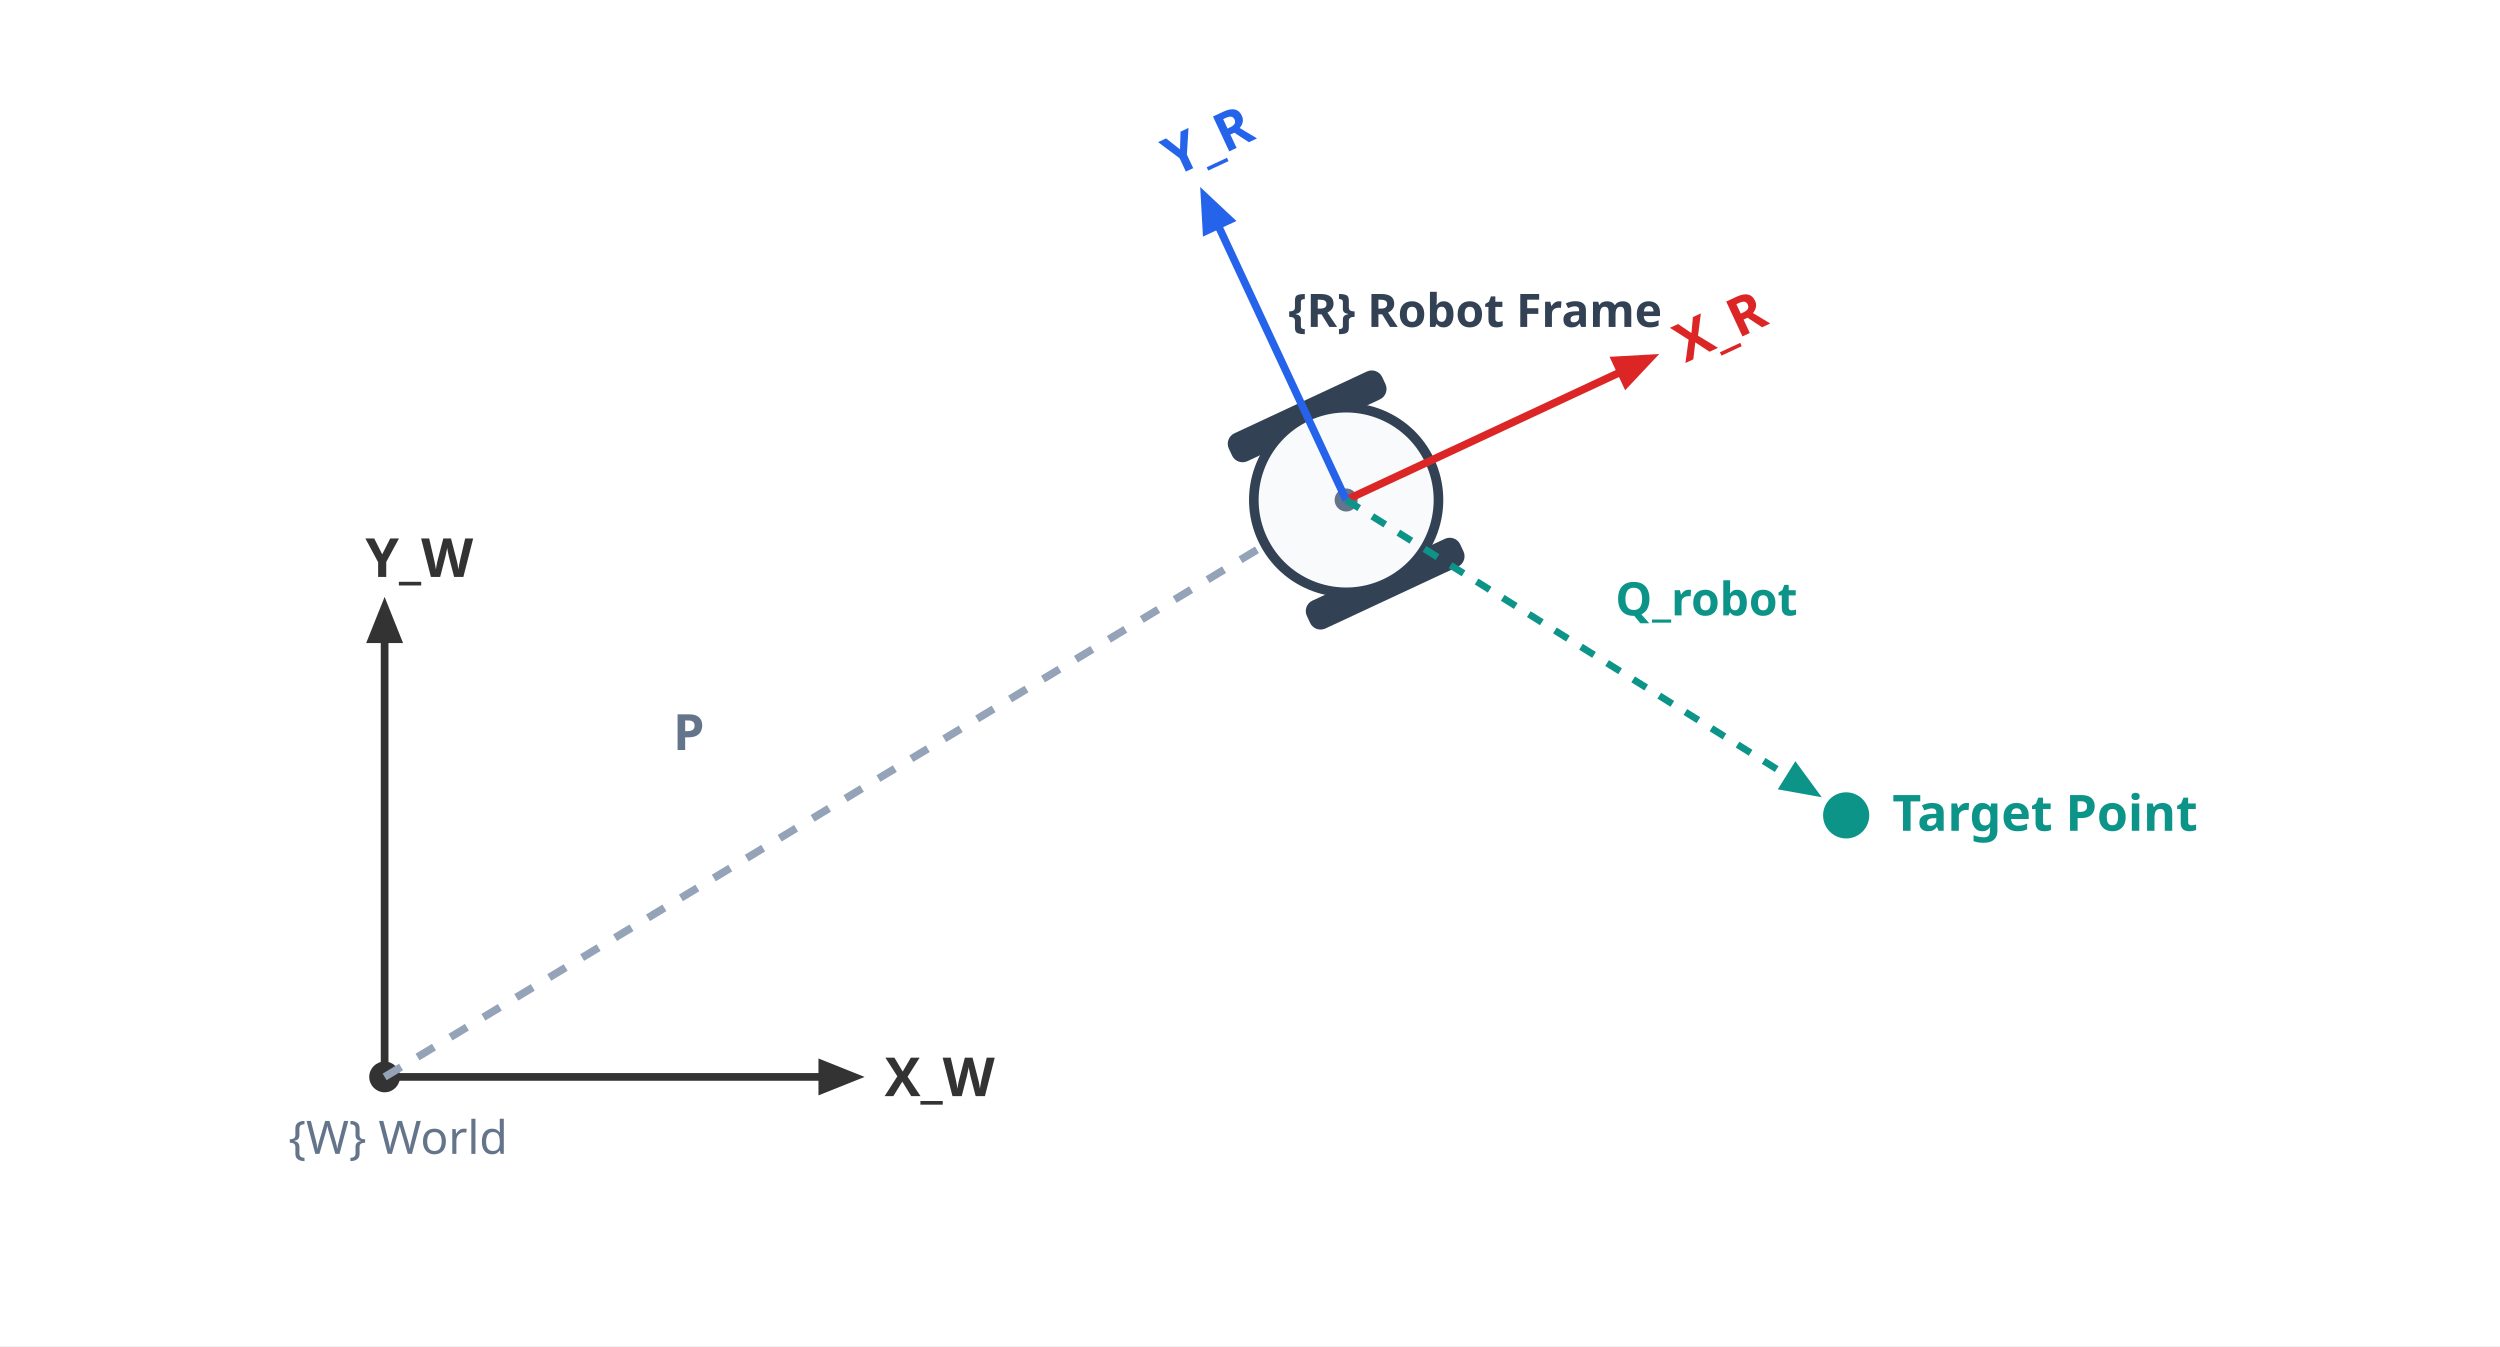
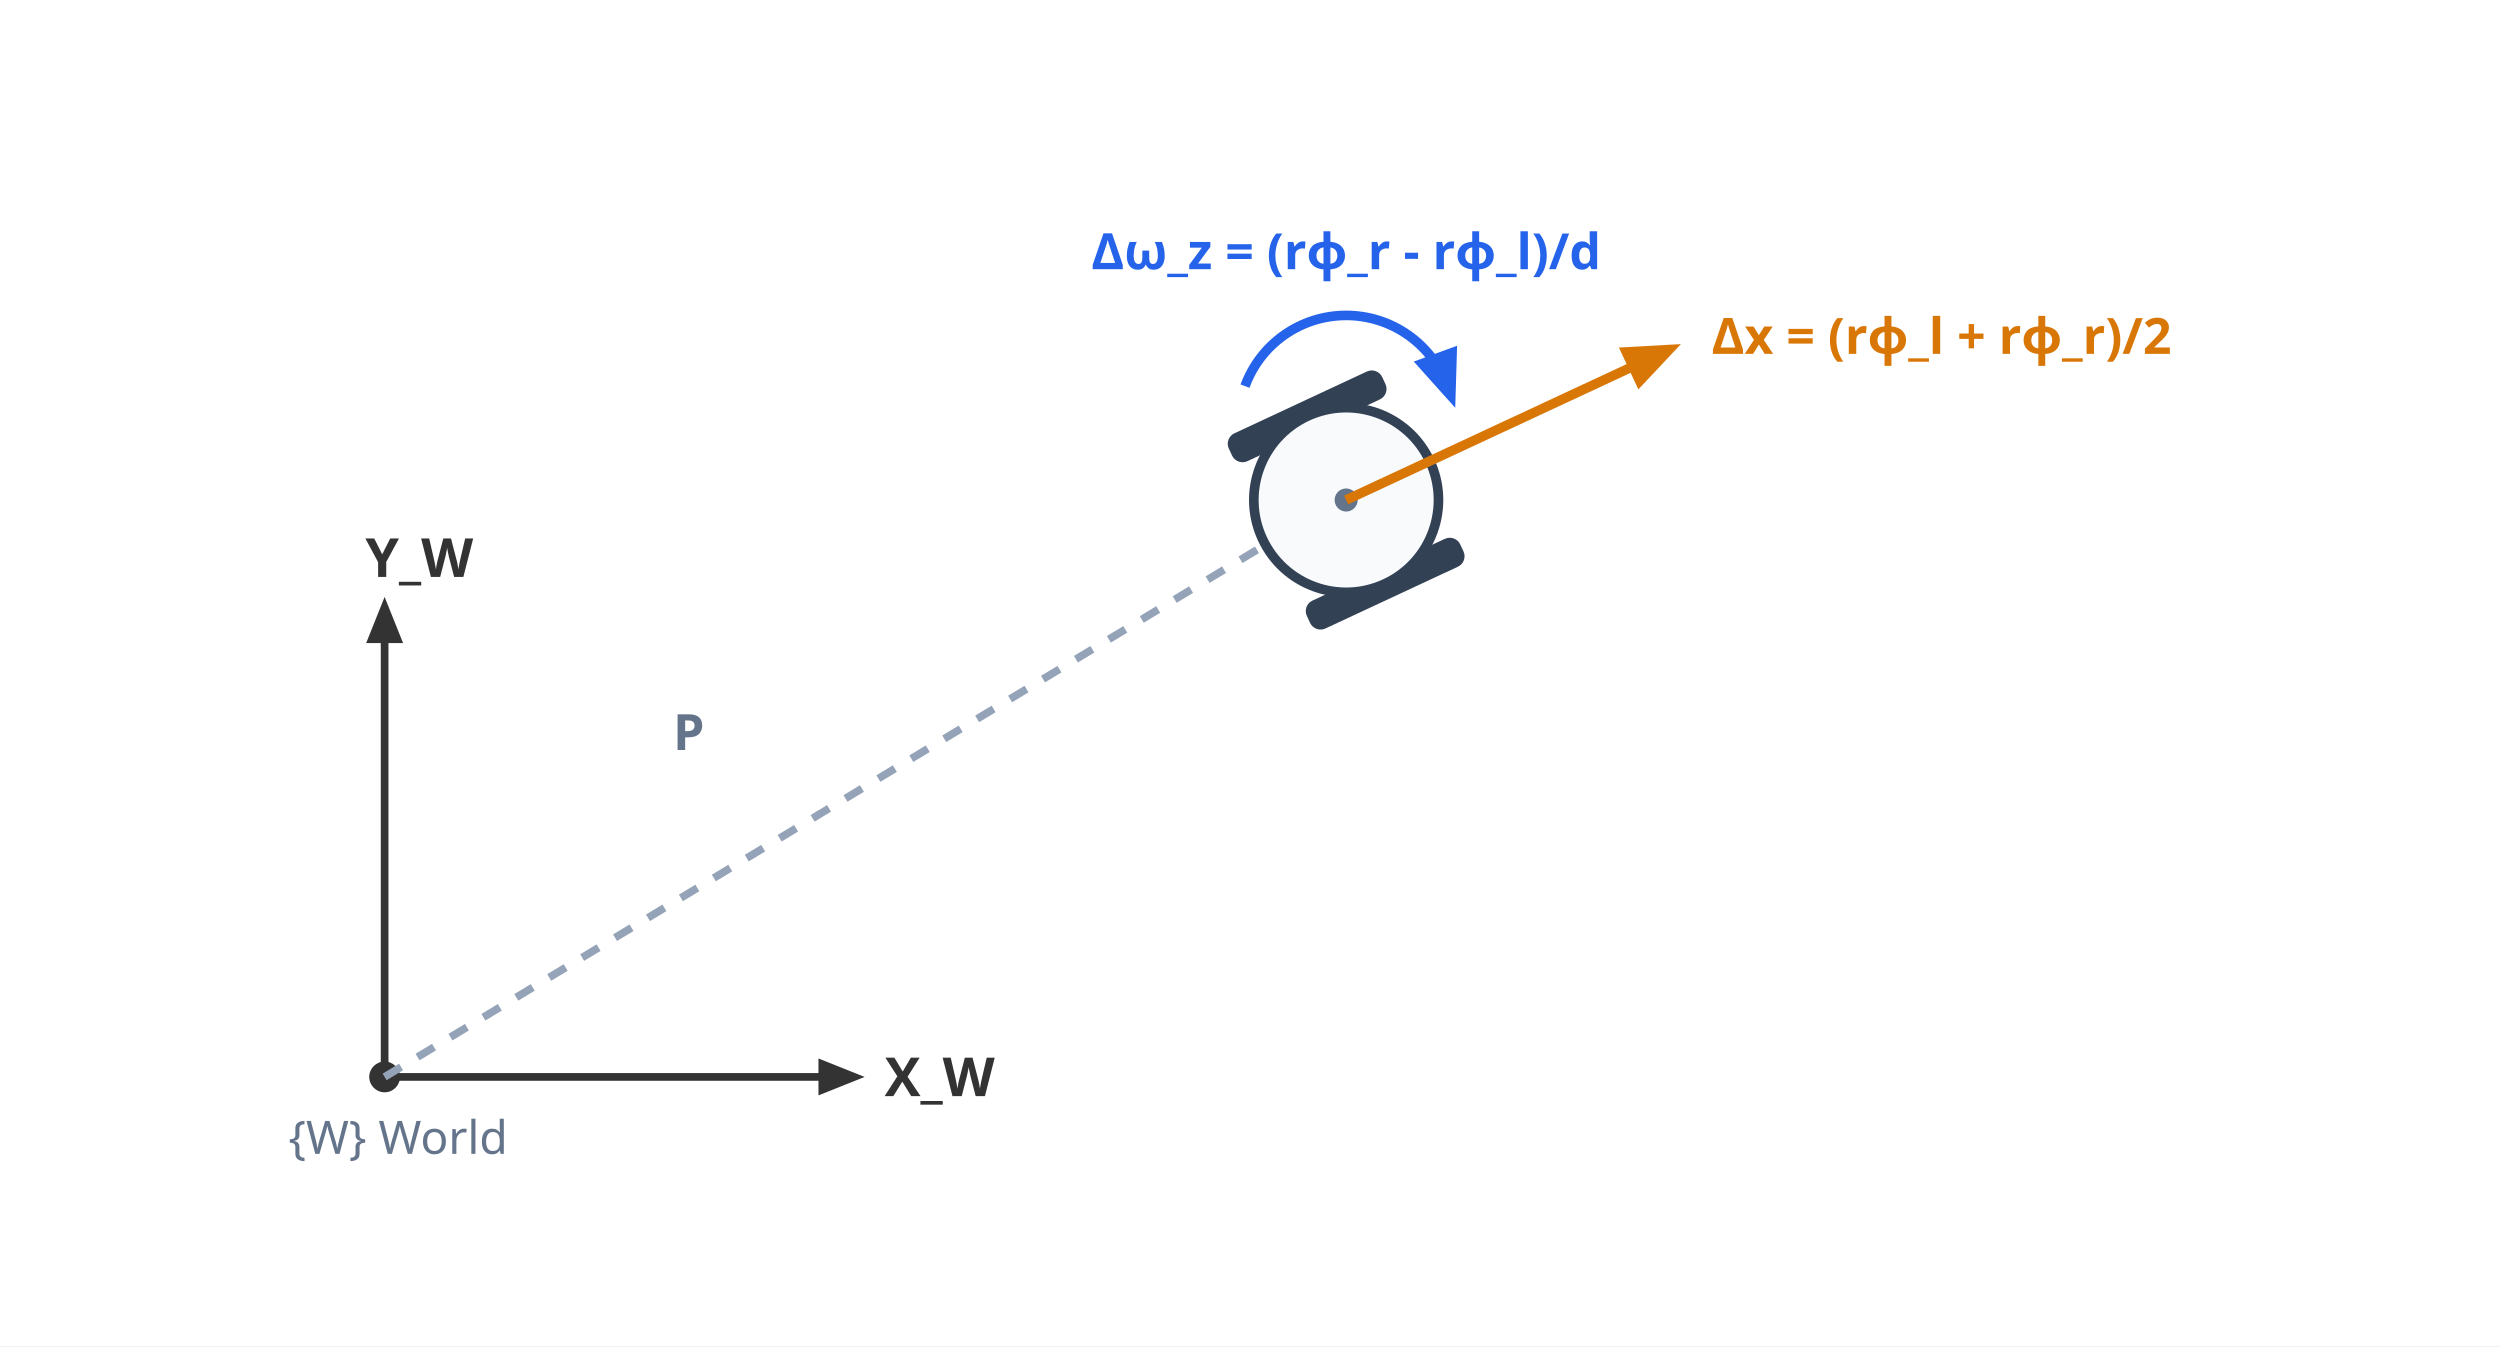
<svg xmlns="http://www.w3.org/2000/svg" viewBox="0 0 650 350" width="100%" height="100%">
  <defs>
    <marker id="arrow" viewBox="0 0 10 10" refX="6" refY="5" markerWidth="6" markerHeight="6" orient="auto-start-reverse">
      <path d="M 0 1 L 10 5 L 0 9 z" fill="#333" />
    </marker>
+     <marker id="arrow-orange" viewBox="0 0 10 10" refX="6" refY="5" markerWidth="6" markerHeight="6" orient="auto-start-reverse">
+       <path d="M 0 1 L 10 5 L 0 9 z" fill="#d97706" />
+     </marker>
    <marker id="arrow-blue" viewBox="0 0 10 10" refX="6" refY="5" markerWidth="6" markerHeight="6" orient="auto-start-reverse">
      <path d="M 0 1 L 10 5 L 0 9 z" fill="#2563eb" />
-     </marker>
-     <marker id="arrow-red" viewBox="0 0 10 10" refX="6" refY="5" markerWidth="6" markerHeight="6" orient="auto-start-reverse">
-       <path d="M 0 1 L 10 5 L 0 9 z" fill="#dc2626" />
-     </marker>
-     <marker id="arrow-teal" viewBox="0 0 10 10" refX="6" refY="5" markerWidth="6" markerHeight="6" orient="auto-start-reverse">
-       <path d="M 0 1 L 10 5 L 0 9 z" fill="#0d9488" />
    </marker>
  </defs>
  <rect width="100%" height="100%" fill="#ffffff" />
  <g transform="translate(100, 280)">
    <line x1="0" y1="0" x2="120" y2="0" stroke="#333" stroke-width="2" marker-end="url(#arrow)" />
    <text x="130" y="5" font-family="sans-serif" font-size="14" font-weight="bold" fill="#333">X_W</text>
    <line x1="0" y1="0" x2="0" y2="-120" stroke="#333" stroke-width="2" marker-end="url(#arrow)" />
    <text x="-5" y="-130" font-family="sans-serif" font-size="14" font-weight="bold" fill="#333">Y_W</text>
    <circle cx="0" cy="0" r="4" fill="#333" />
    <text x="-25" y="20" font-family="sans-serif" font-size="12" fill="#64748b">{W} World</text>
  </g>
  <line x1="100" y1="280" x2="335" y2="138" stroke="#94a3b8" stroke-width="2" stroke-dasharray="5,5" marker-end="url(#arrow)" />
  <text x="175" y="195" font-family="sans-serif" font-size="13" font-weight="bold" fill="#64748b">P</text>
  <g transform="translate(350, 130) rotate(-25)">
    <rect x="-22" y="-28" width="44" height="8" rx="3" fill="#334155" />
    <rect x="-22" y="20" width="44" height="8" rx="3" fill="#334155" />
    <circle cx="0" cy="0" r="24" fill="#f8fafc" stroke="#334155" stroke-width="2.5" />
    <circle cx="0" cy="0" r="3" fill="#64748b" />
-     <line x1="0" y1="0" x2="85" y2="0" stroke="#dc2626" stroke-width="2" marker-end="url(#arrow-red)" />
-     <text x="95" y="5" font-family="sans-serif" font-size="14" font-weight="bold" fill="#dc2626">X_R</text>
-     <line x1="0" y1="0" x2="0" y2="-85" stroke="#2563eb" stroke-width="2" marker-end="url(#arrow-blue)" />
-     <text x="-5" y="-95" font-family="sans-serif" font-size="14" font-weight="bold" fill="#2563eb">Y_R</text>
  </g>
-   <text x="335" y="85" font-family="sans-serif" font-size="12" font-weight="bold" fill="#334155">{R} Robot Frame</text>
-   <line x1="350" y1="130" x2="470" y2="205" stroke="#0d9488" stroke-width="1.8" stroke-dasharray="4,4" marker-end="url(#arrow-teal)" />
-   <text x="420" y="160" font-family="sans-serif" font-size="12" font-weight="bold" fill="#0d9488">Q_robot</text>
-   <g transform="translate(480, 212)">
-     <circle cx="0" cy="0" r="6" fill="#0d9488" />
-     <text x="12" y="4" font-family="sans-serif" font-size="13" font-weight="bold" fill="#0d9488">Target Point</text>
+   <g transform="translate(350, 110)">
+     <path d="M -26.3 -9.6 A 28 28 0 0 1 26.3 -9.6" fill="none" stroke="#2563eb" stroke-width="2.5" marker-end="url(#arrow-blue)" />
+     <text x="0" y="-40" font-family="sans-serif" font-size="13" font-weight="bold" fill="#2563eb" text-anchor="middle">Δω_z = (rϕ_r - rϕ_l)/d</text>
+   </g>
+   <g transform="translate(350, 130)">
+     <line x1="0" y1="0" x2="81.6" y2="-38" stroke="#d97706" stroke-width="2.5" marker-end="url(#arrow-orange)" />
+     <text x="95" y="-38" font-family="sans-serif" font-size="13" font-weight="bold" fill="#d97706">Δx = (rϕ_l + rϕ_r)/2</text>
  </g>
</svg>
